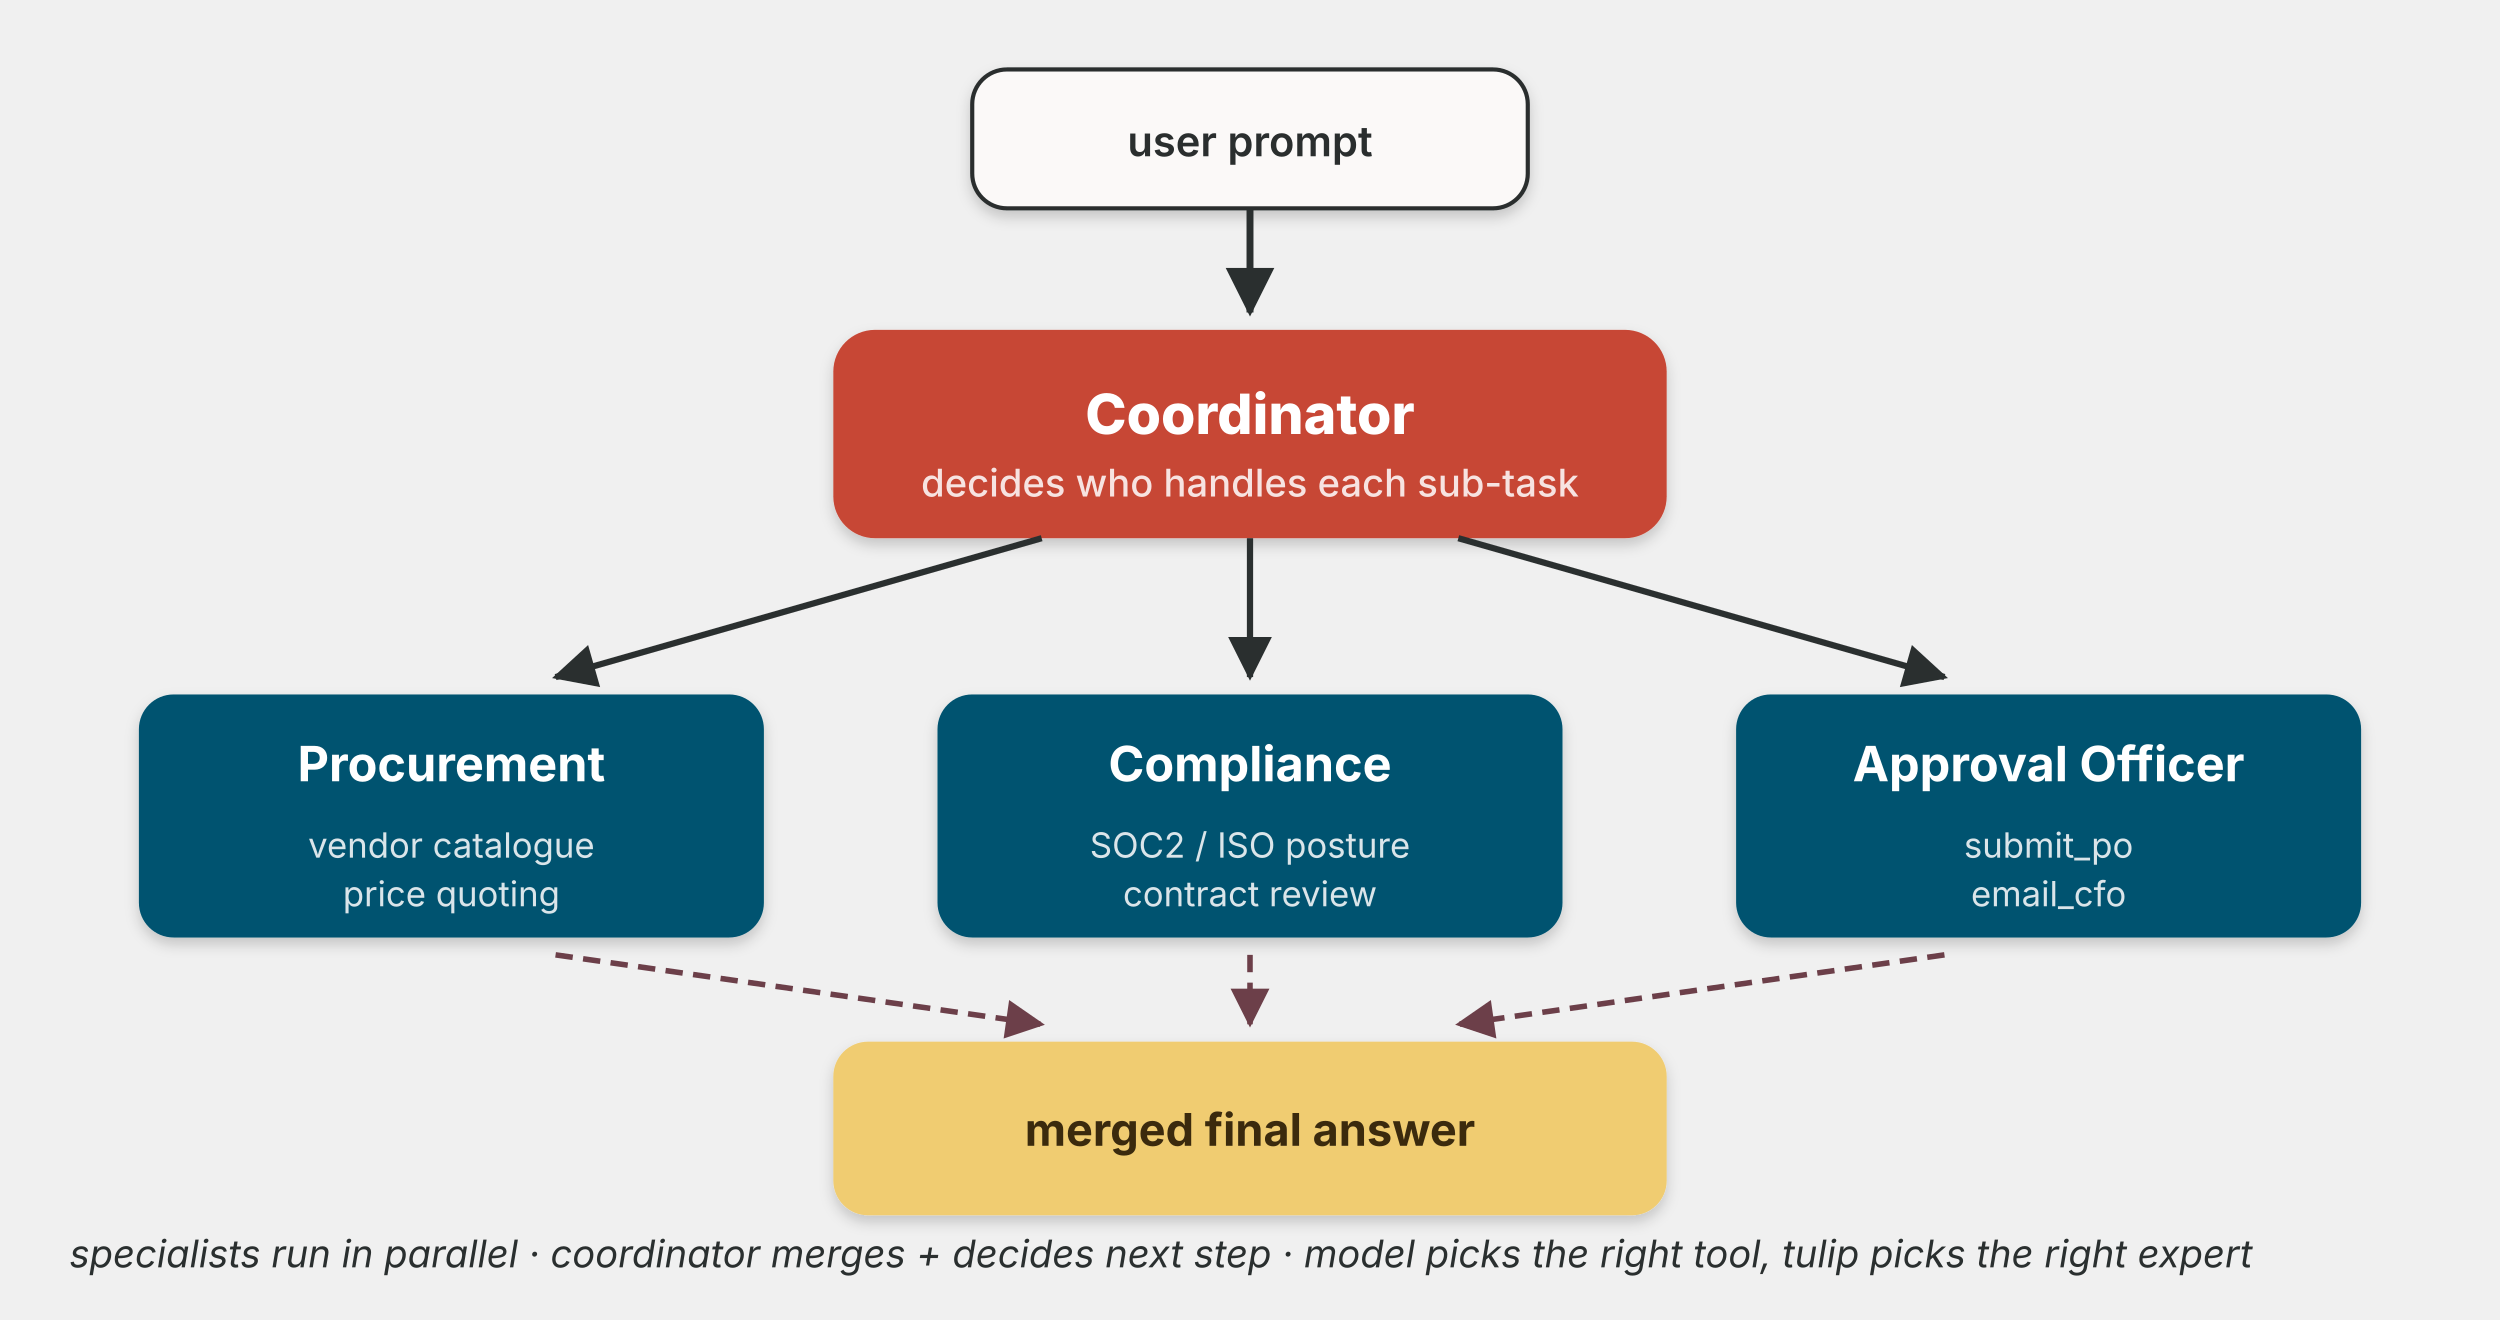
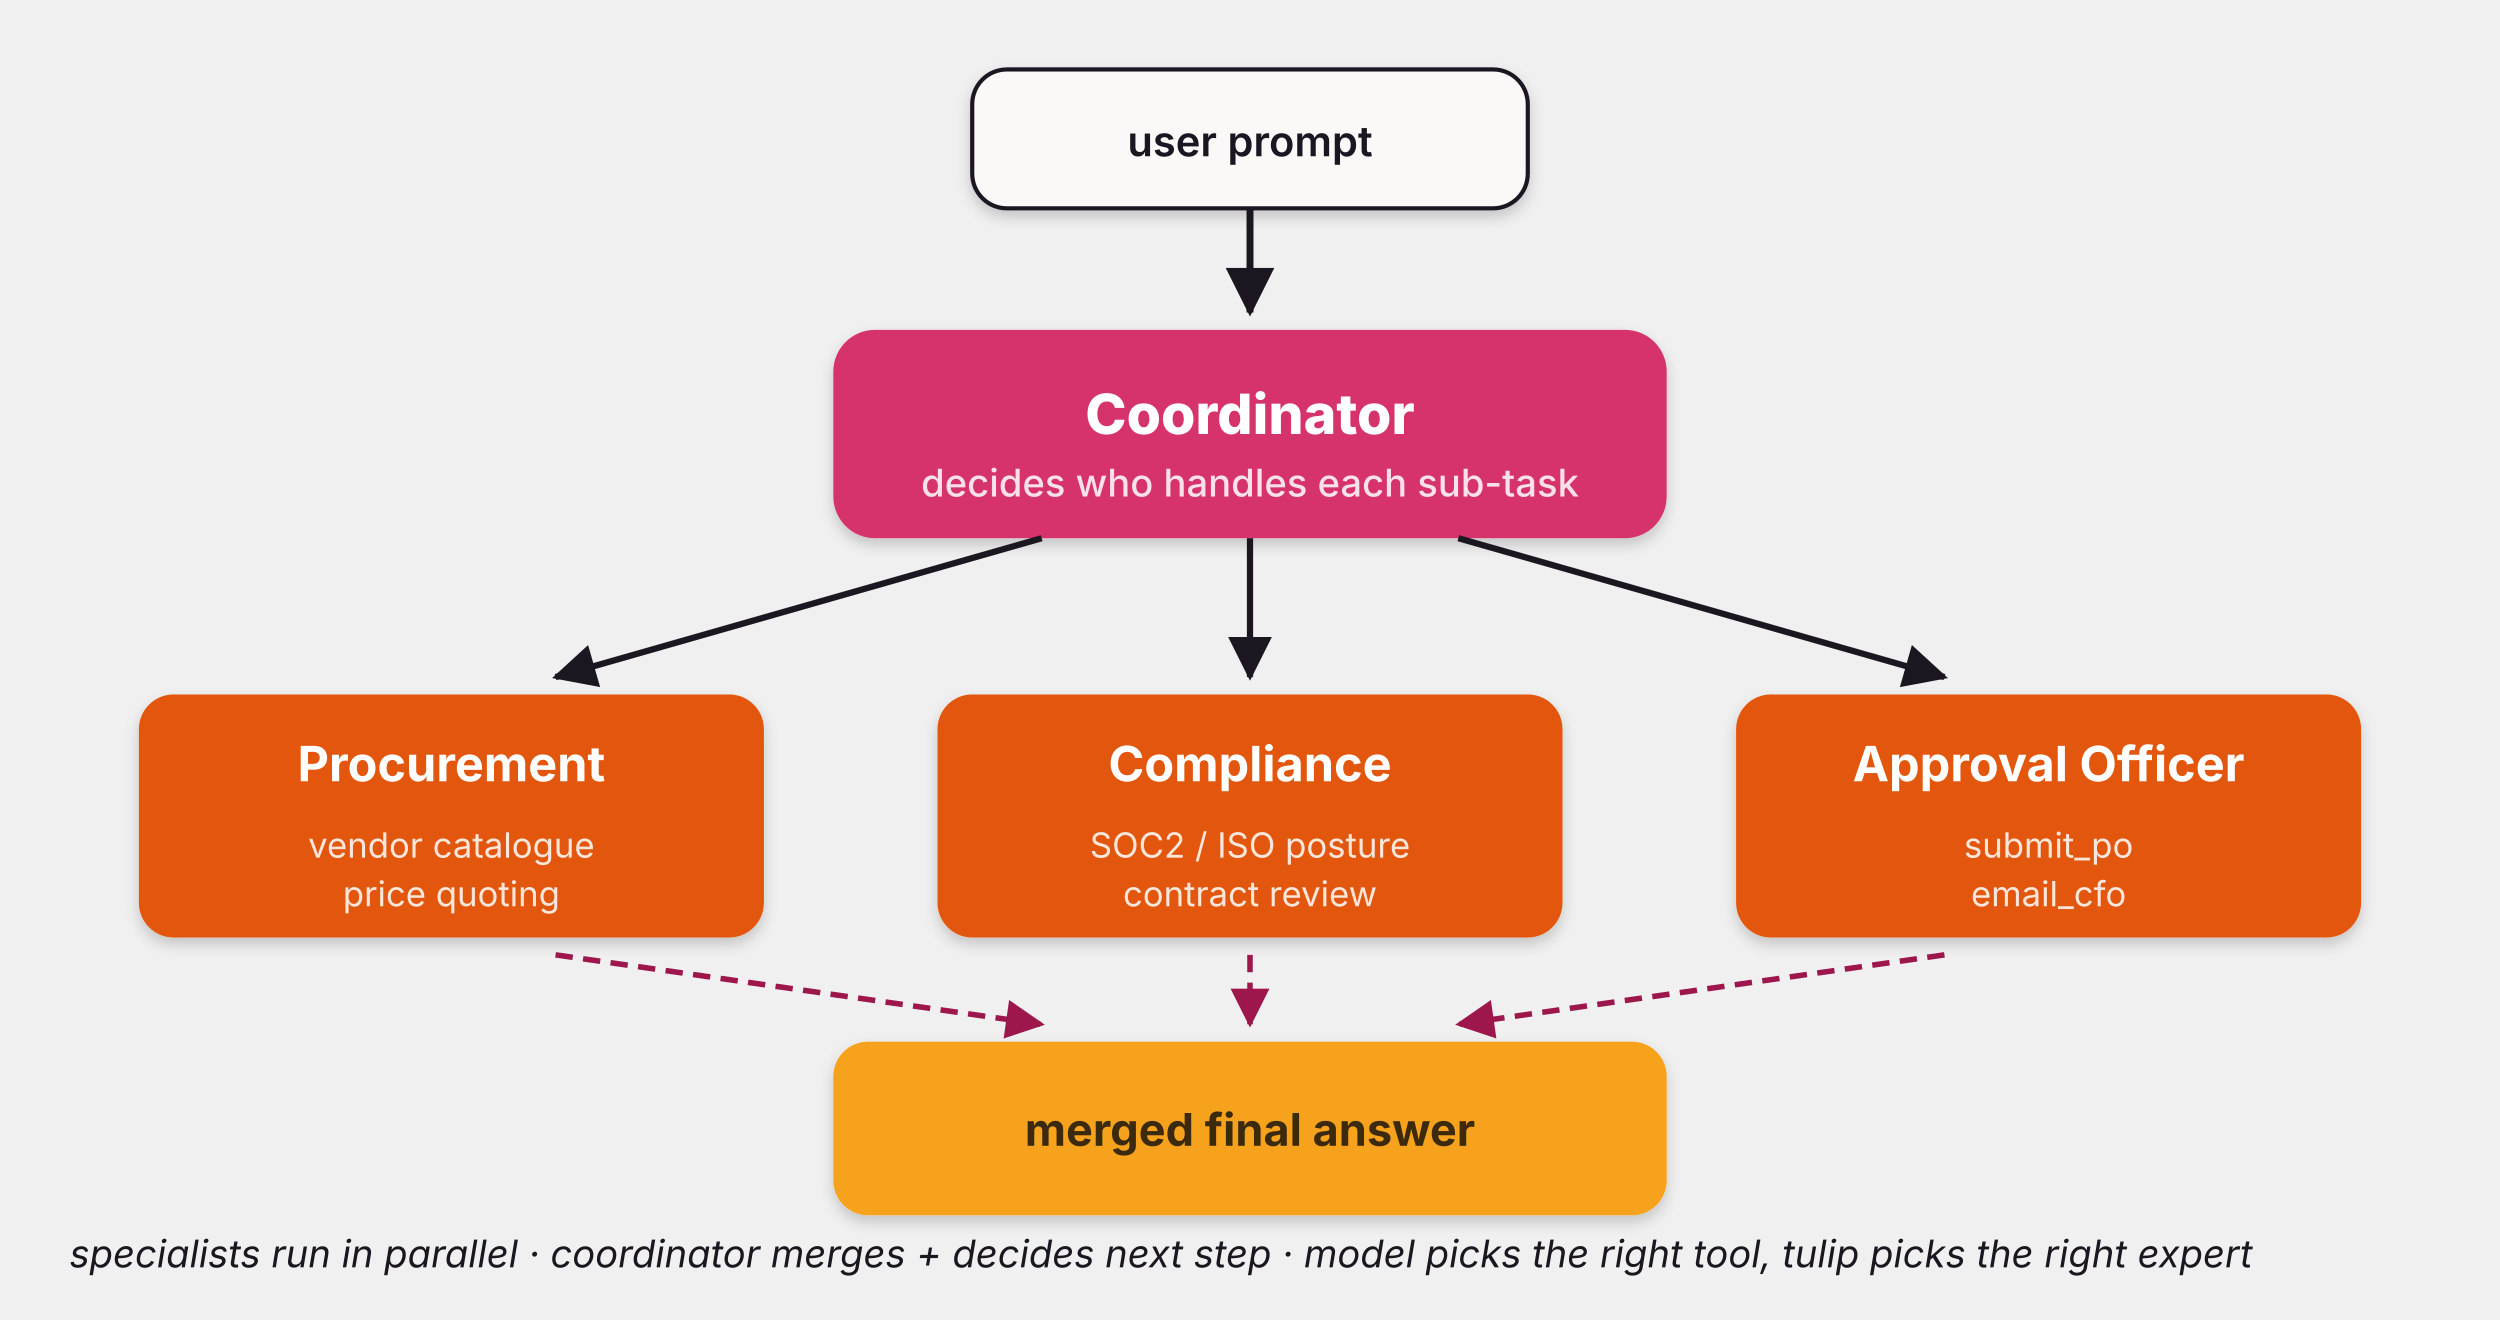
<svg xmlns="http://www.w3.org/2000/svg" viewBox="0 0 720 380" font-family="-apple-system, BlinkMacSystemFont, 'Inter', sans-serif" shape-rendering="geometricPrecision">
  <defs>
    <filter id="sh" x="-20%" y="-20%" width="140%" height="140%">
      <feGaussianBlur in="SourceAlpha" stdDeviation="2" />
      <feOffset dx="0" dy="2" result="o" />
      <feComponentTransfer>
        <feFuncA type="linear" slope="0.18" />
      </feComponentTransfer>
      <feMerge>
        <feMergeNode />
        <feMergeNode in="SourceGraphic" />
      </feMerge>
    </filter>
    <marker id="a" viewBox="0 0 12 12" refX="11" refY="6" markerWidth="7" markerHeight="7" orient="auto-start-reverse">
-       <path d="M 0,0 L 12,6 L 0,12 z" fill="#2A2F2F" />
+       <path d="M 0,0 L 12,6 L 0,12 z" fill="#1B1620" />
    </marker>
    <marker id="am" viewBox="0 0 12 12" refX="11" refY="6" markerWidth="7" markerHeight="7" orient="auto-start-reverse">
-       <path d="M 0,0 L 12,6 L 0,12 z" fill="#6C3F49" />
+       <path d="M 0,0 L 12,6 L 0,12 z" fill="#9D174D" />
    </marker>
  </defs>
  <g filter="url(#sh)">
-     <rect x="280" y="20" width="160" height="40" rx="10" fill="#FBF9F8" stroke="#2A2F2F" stroke-width="1.2" />
-     <text x="360" y="45" text-anchor="middle" font-size="12" font-weight="600" fill="#2A2F2F">user prompt</text>
+     <rect x="280" y="20" width="160" height="40" rx="10" fill="#FBF9F8" stroke="#1B1620" stroke-width="1.2" />
+     <text x="360" y="45" text-anchor="middle" font-size="12" font-weight="600" fill="#1B1620">user prompt</text>
  </g>
-   <line x1="360" y1="60" x2="360" y2="90" stroke="#2A2F2F" stroke-width="2" marker-end="url(#a)" />
+   <line x1="360" y1="60" x2="360" y2="90" stroke="#1B1620" stroke-width="2" marker-end="url(#a)" />
  <g filter="url(#sh)">
-     <rect x="240" y="95" width="240" height="60" rx="12" fill="#C74634" />
+     <rect x="240" y="95" width="240" height="60" rx="12" fill="#D6336C" />
    <text x="360" y="125" text-anchor="middle" font-size="16" font-weight="800" fill="#FFFFFF">Coordinator</text>
    <text x="360" y="143" text-anchor="middle" font-size="11" font-weight="500" fill="#FFFFFF" opacity="0.85">decides who handles each sub-task</text>
  </g>
  <g filter="url(#sh)">
-     <rect x="40" y="200" width="180" height="70" rx="10" fill="#04536F" />
+     <rect x="40" y="200" width="180" height="70" rx="10" fill="#E2570E" />
    <text x="130" y="225" text-anchor="middle" font-size="14" font-weight="700" fill="#FFFFFF">Procurement</text>
    <text x="130" y="247" text-anchor="middle" font-size="10" fill="#FFFFFF" opacity="0.85">vendor catalogue</text>
    <text x="130" y="261" text-anchor="middle" font-size="10" fill="#FFFFFF" opacity="0.85">price quoting</text>
-     <rect x="270" y="200" width="180" height="70" rx="10" fill="#04536F" />
+     <rect x="270" y="200" width="180" height="70" rx="10" fill="#E2570E" />
    <text x="360" y="225" text-anchor="middle" font-size="14" font-weight="700" fill="#FFFFFF">Compliance</text>
    <text x="360" y="247" text-anchor="middle" font-size="10" fill="#FFFFFF" opacity="0.85">SOC2 / ISO posture</text>
    <text x="360" y="261" text-anchor="middle" font-size="10" fill="#FFFFFF" opacity="0.85">contract review</text>
-     <rect x="500" y="200" width="180" height="70" rx="10" fill="#04536F" />
+     <rect x="500" y="200" width="180" height="70" rx="10" fill="#E2570E" />
    <text x="590" y="225" text-anchor="middle" font-size="14" font-weight="700" fill="#FFFFFF">Approval Officer</text>
    <text x="590" y="247" text-anchor="middle" font-size="10" fill="#FFFFFF" opacity="0.85">submit_po</text>
    <text x="590" y="261" text-anchor="middle" font-size="10" fill="#FFFFFF" opacity="0.85">email_cfo</text>
  </g>
-   <line x1="300" y1="155" x2="160" y2="195" stroke="#2A2F2F" stroke-width="1.8" marker-end="url(#a)" />
-   <line x1="360" y1="155" x2="360" y2="195" stroke="#2A2F2F" stroke-width="1.8" marker-end="url(#a)" />
-   <line x1="420" y1="155" x2="560" y2="195" stroke="#2A2F2F" stroke-width="1.8" marker-end="url(#a)" />
-   <line x1="160" y1="275" x2="300" y2="295" stroke="#6C3F49" stroke-width="1.6" stroke-dasharray="5,3" marker-end="url(#am)" />
-   <line x1="360" y1="275" x2="360" y2="295" stroke="#6C3F49" stroke-width="1.6" stroke-dasharray="5,3" marker-end="url(#am)" />
-   <line x1="560" y1="275" x2="420" y2="295" stroke="#6C3F49" stroke-width="1.6" stroke-dasharray="5,3" marker-end="url(#am)" />
+   <line x1="300" y1="155" x2="160" y2="195" stroke="#1B1620" stroke-width="1.8" marker-end="url(#a)" />
+   <line x1="360" y1="155" x2="360" y2="195" stroke="#1B1620" stroke-width="1.8" marker-end="url(#a)" />
+   <line x1="420" y1="155" x2="560" y2="195" stroke="#1B1620" stroke-width="1.8" marker-end="url(#a)" />
+   <line x1="160" y1="275" x2="300" y2="295" stroke="#9D174D" stroke-width="1.6" stroke-dasharray="5,3" marker-end="url(#am)" />
+   <line x1="360" y1="275" x2="360" y2="295" stroke="#9D174D" stroke-width="1.6" stroke-dasharray="5,3" marker-end="url(#am)" />
+   <line x1="560" y1="275" x2="420" y2="295" stroke="#9D174D" stroke-width="1.6" stroke-dasharray="5,3" marker-end="url(#am)" />
  <g filter="url(#sh)">
-     <rect x="240" y="300" width="240" height="50" rx="10" fill="#F0CC71" />
+     <rect x="240" y="300" width="240" height="50" rx="10" fill="#F7A21E" />
    <text x="360" y="330" text-anchor="middle" font-size="13" font-weight="700" fill="#3A2A0F">merged final answer</text>
  </g>
-   <text x="20" y="365" font-size="11" font-style="italic" fill="#2A2F2F">specialists run in parallel · coordinator merges + decides next step · model picks the right tool, tulip picks the right expert</text>
+   <text x="20" y="365" font-size="11" font-style="italic" fill="#1B1620">specialists run in parallel · coordinator merges + decides next step · model picks the right tool, tulip picks the right expert</text>
</svg>
